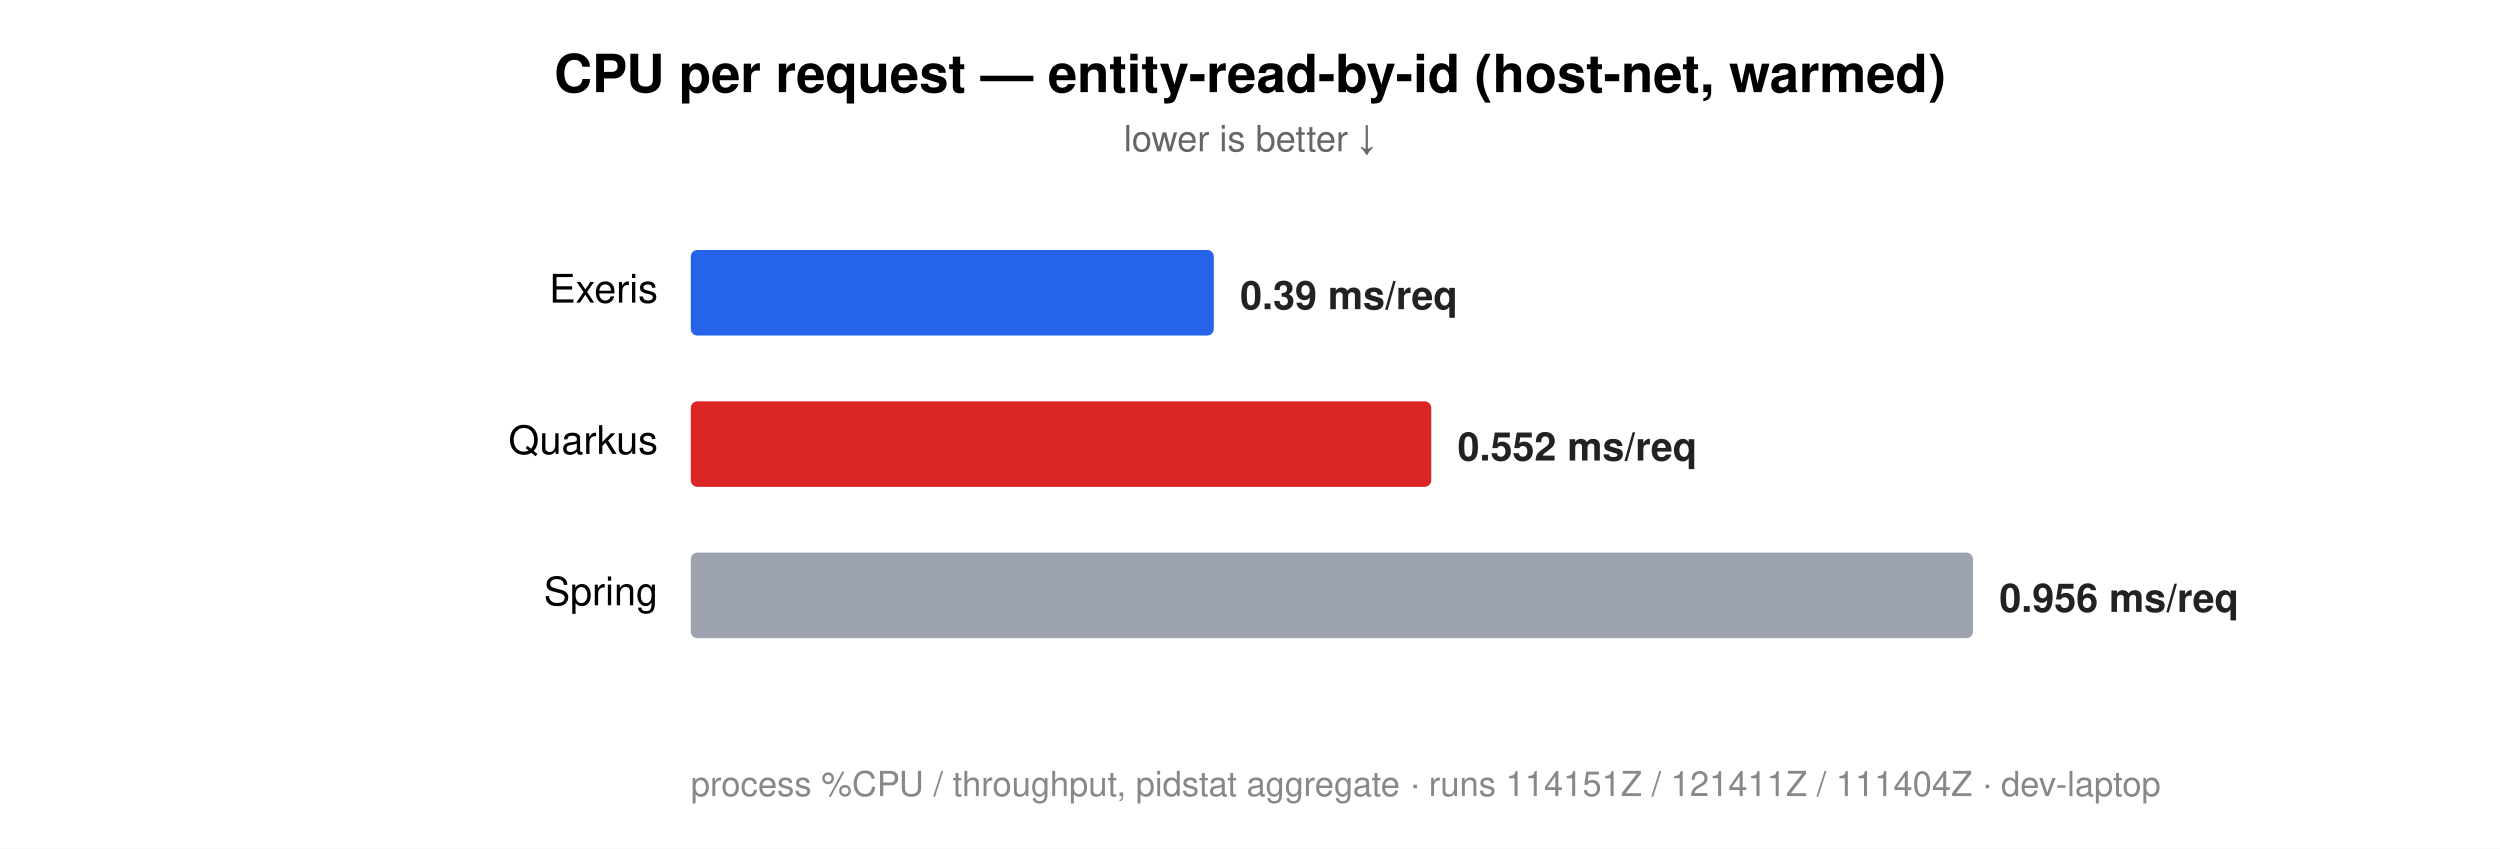
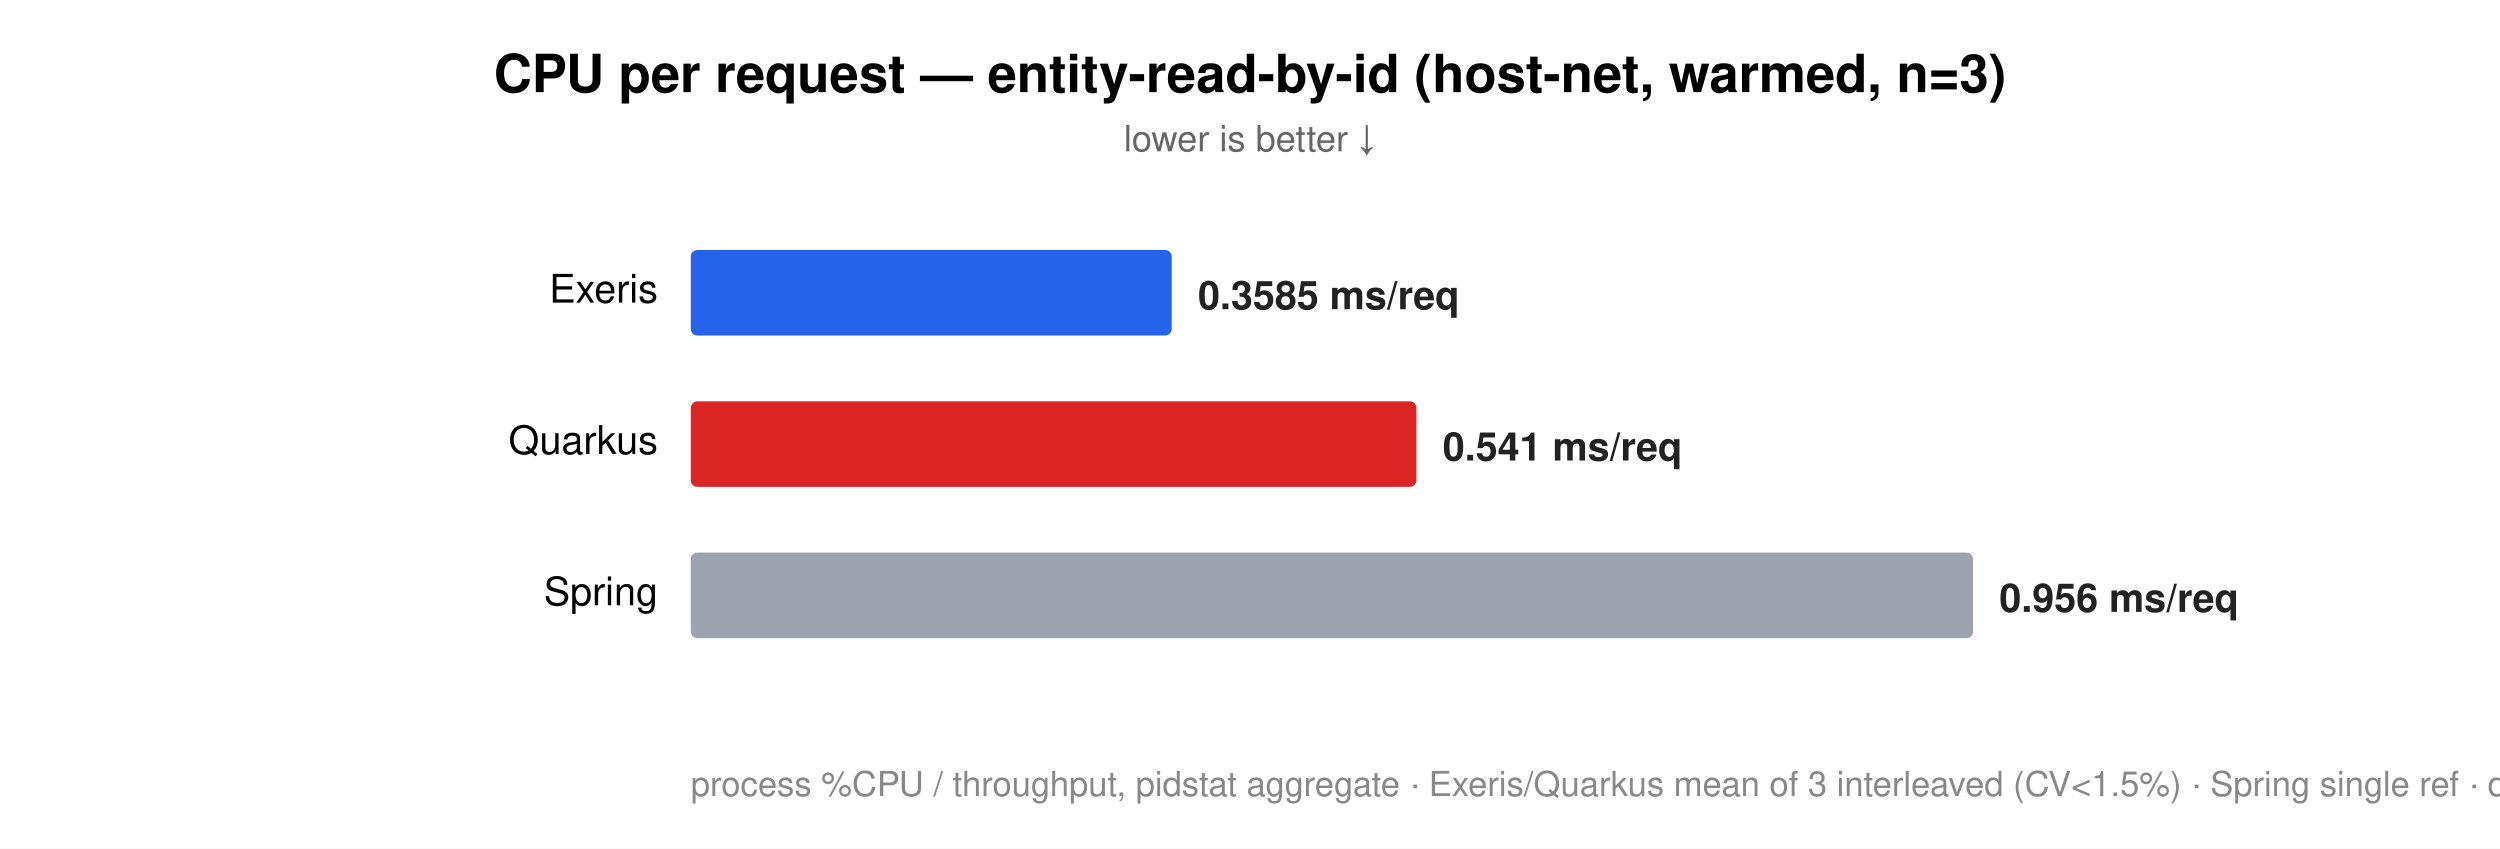
<svg xmlns="http://www.w3.org/2000/svg" width="760" height="258" font-family="Verdana,Helvetica,sans-serif" viewBox="0 0 760 258">
  <rect width="760" height="258" fill="#ffffff" />
-   <text x="380" y="28" text-anchor="middle" font-size="16" font-weight="bold">CPU per request — entity-read-by-id (host-net, warmed)</text>
+   <text x="380" y="28" text-anchor="middle" font-size="16" font-weight="bold">CPU per request — entity-read-by-id (host-net, warmed, n=3)</text>
  <text x="380" y="46" text-anchor="middle" font-size="11" fill="#666">lower is better ↓</text>
  <text x="200" y="92" text-anchor="end" font-size="12">Exeris</text>
-   <rect x="210" y="76" width="159.0" height="26" fill="#2563eb" rx="2" />
-   <text x="377.0" y="94" font-size="12" font-weight="bold" fill="#222">0.39 ms/req</text>
+   <rect x="210" y="76" width="146.2" height="26" fill="#2563eb" rx="2" />
+   <text x="364.2" y="94" font-size="12" font-weight="bold" fill="#222">0.3585 ms/req</text>
  <text x="200" y="138" text-anchor="end" font-size="12">Quarkus</text>
-   <rect x="210" y="122" width="225.1" height="26" fill="#dc2626" rx="2" />
-   <text x="443.1" y="140" font-size="12" font-weight="bold" fill="#222">0.552 ms/req</text>
+   <rect x="210" y="122" width="220.6" height="26" fill="#dc2626" rx="2" />
+   <text x="438.6" y="140" font-size="12" font-weight="bold" fill="#222">0.541 ms/req</text>
  <text x="200" y="184" text-anchor="end" font-size="12">Spring</text>
  <rect x="210" y="168" width="389.8" height="26" fill="#9ca3af" rx="2" />
  <text x="607.8" y="186" font-size="12" font-weight="bold" fill="#222">0.956 ms/req</text>
-   <text x="210" y="242" font-size="10.5" fill="#888">process %CPU / throughput, pidstat aggregate · runs 114151Z / 121411Z / 111404Z · dev-laptop</text>
+   <text x="210" y="242" font-size="10.5" fill="#888">process %CPU / throughput, pidstat aggregate · Exeris/Quarkus mean of 3 interleaved (CV&lt;1.5%) · Spring single ref · dev-laptop</text>
</svg>
